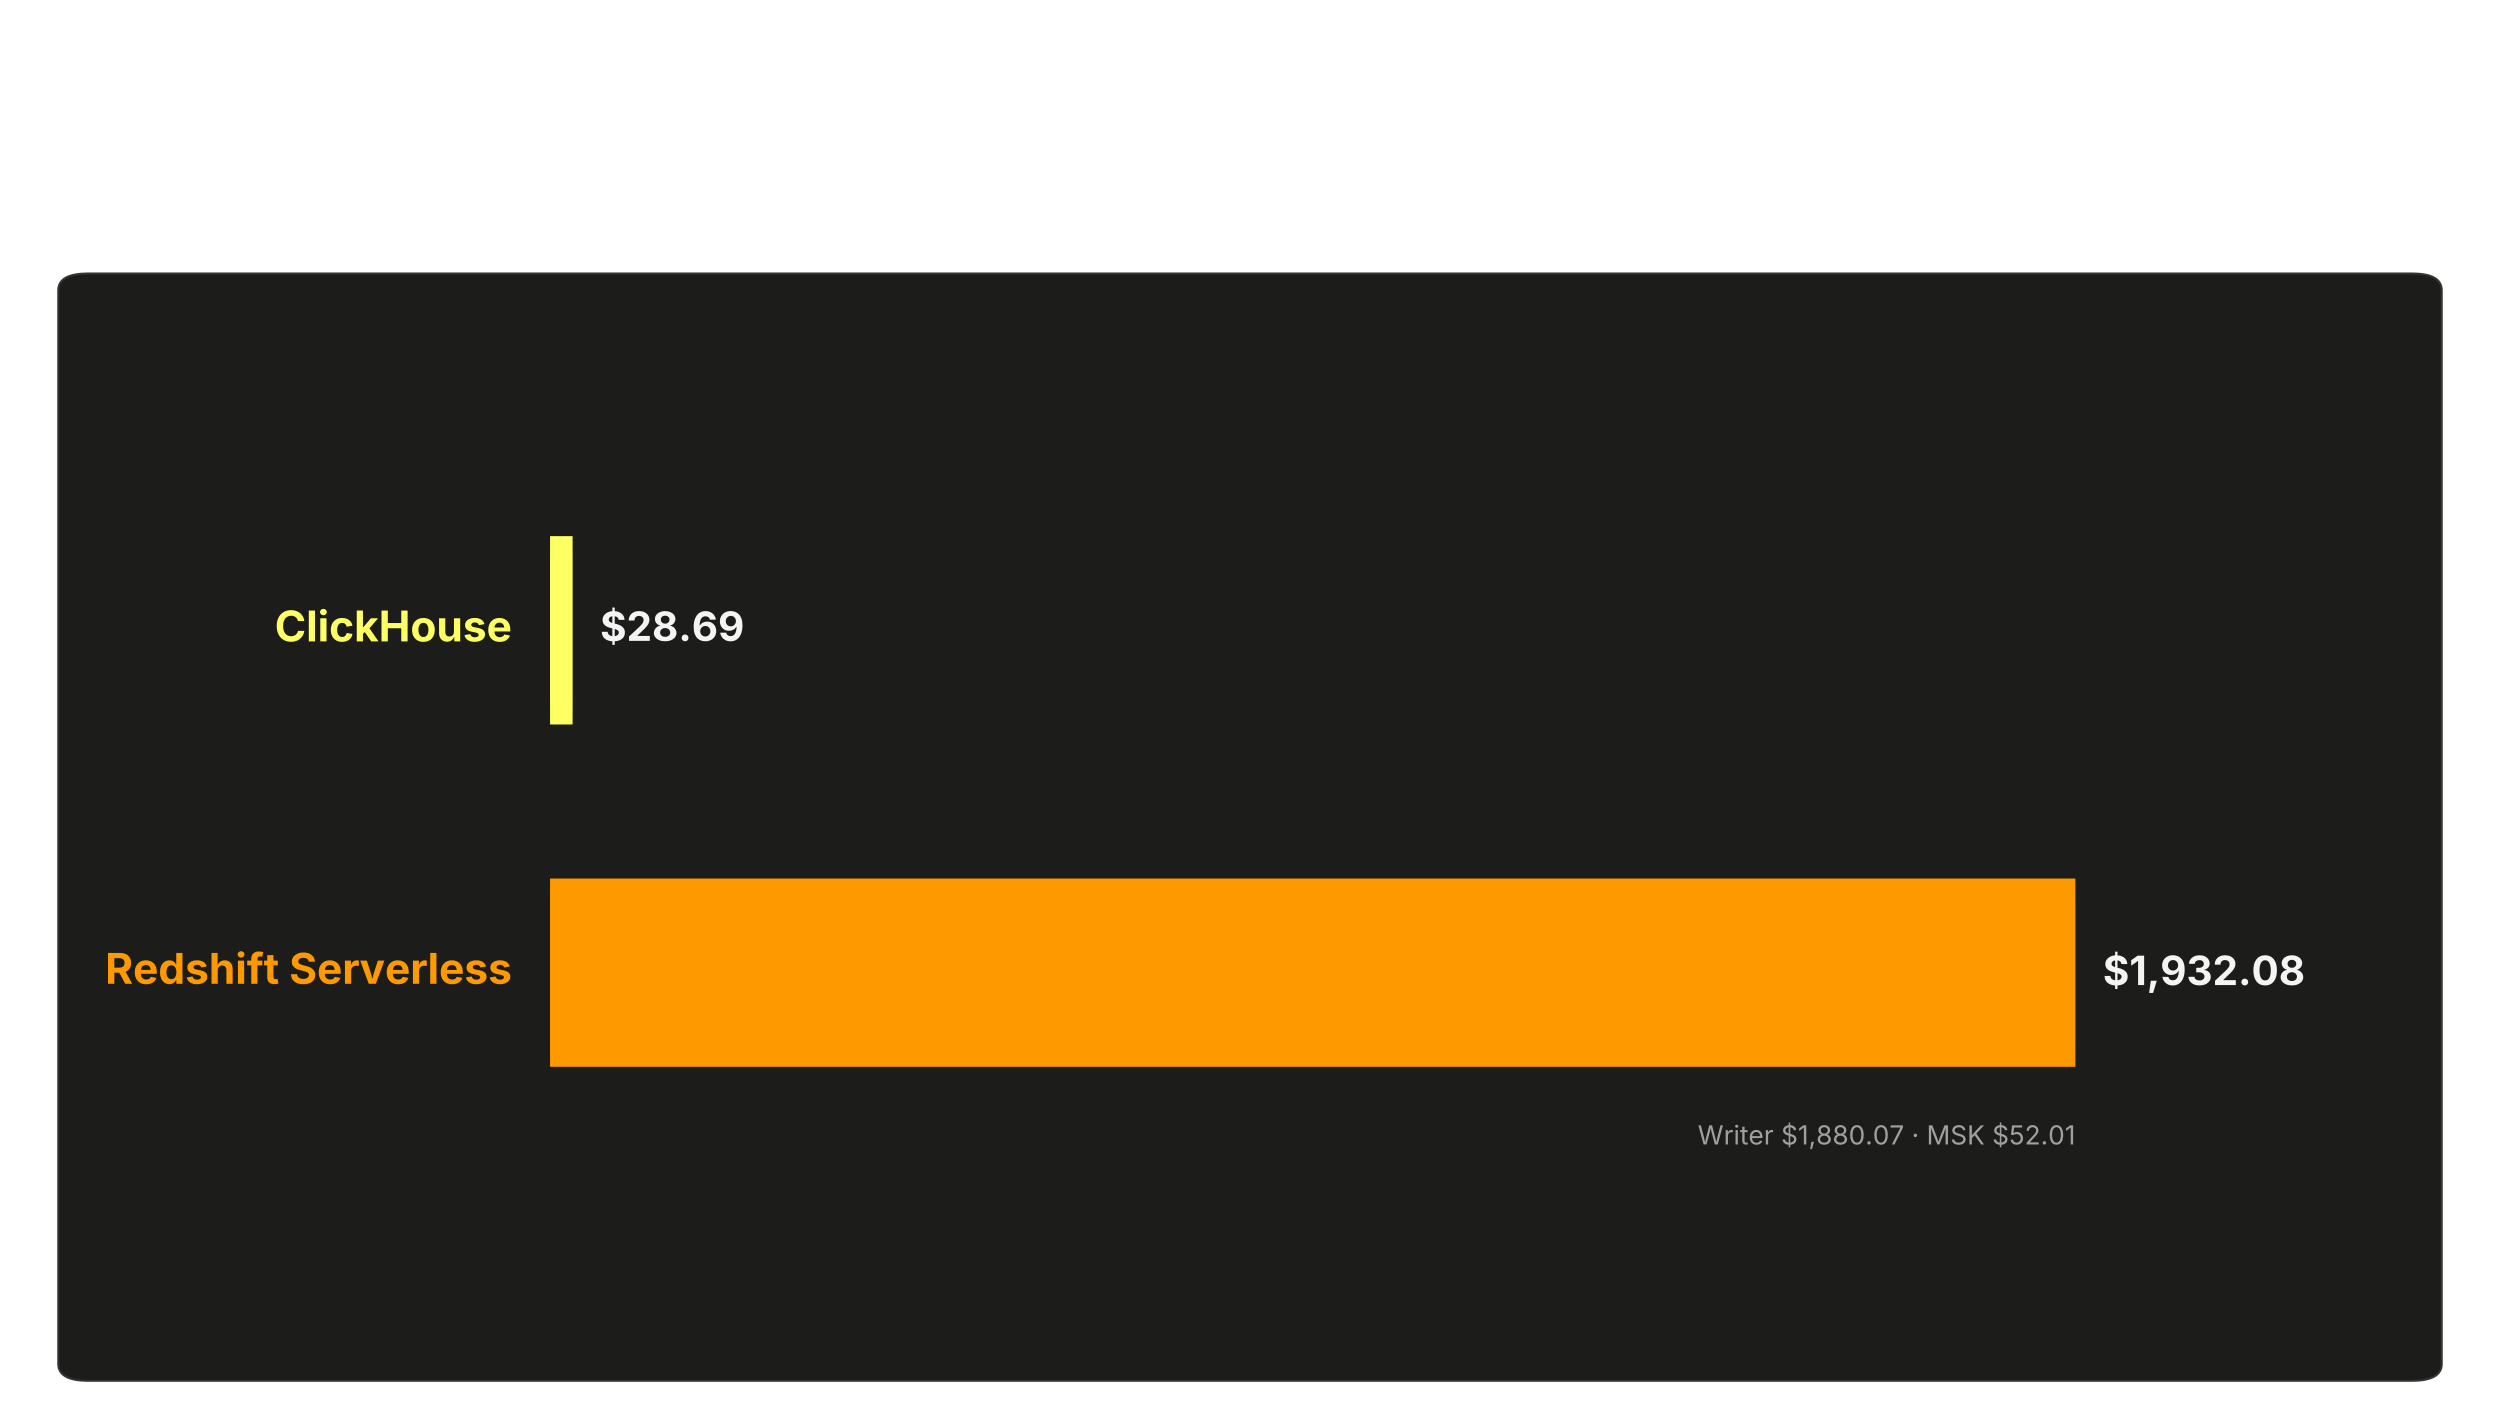
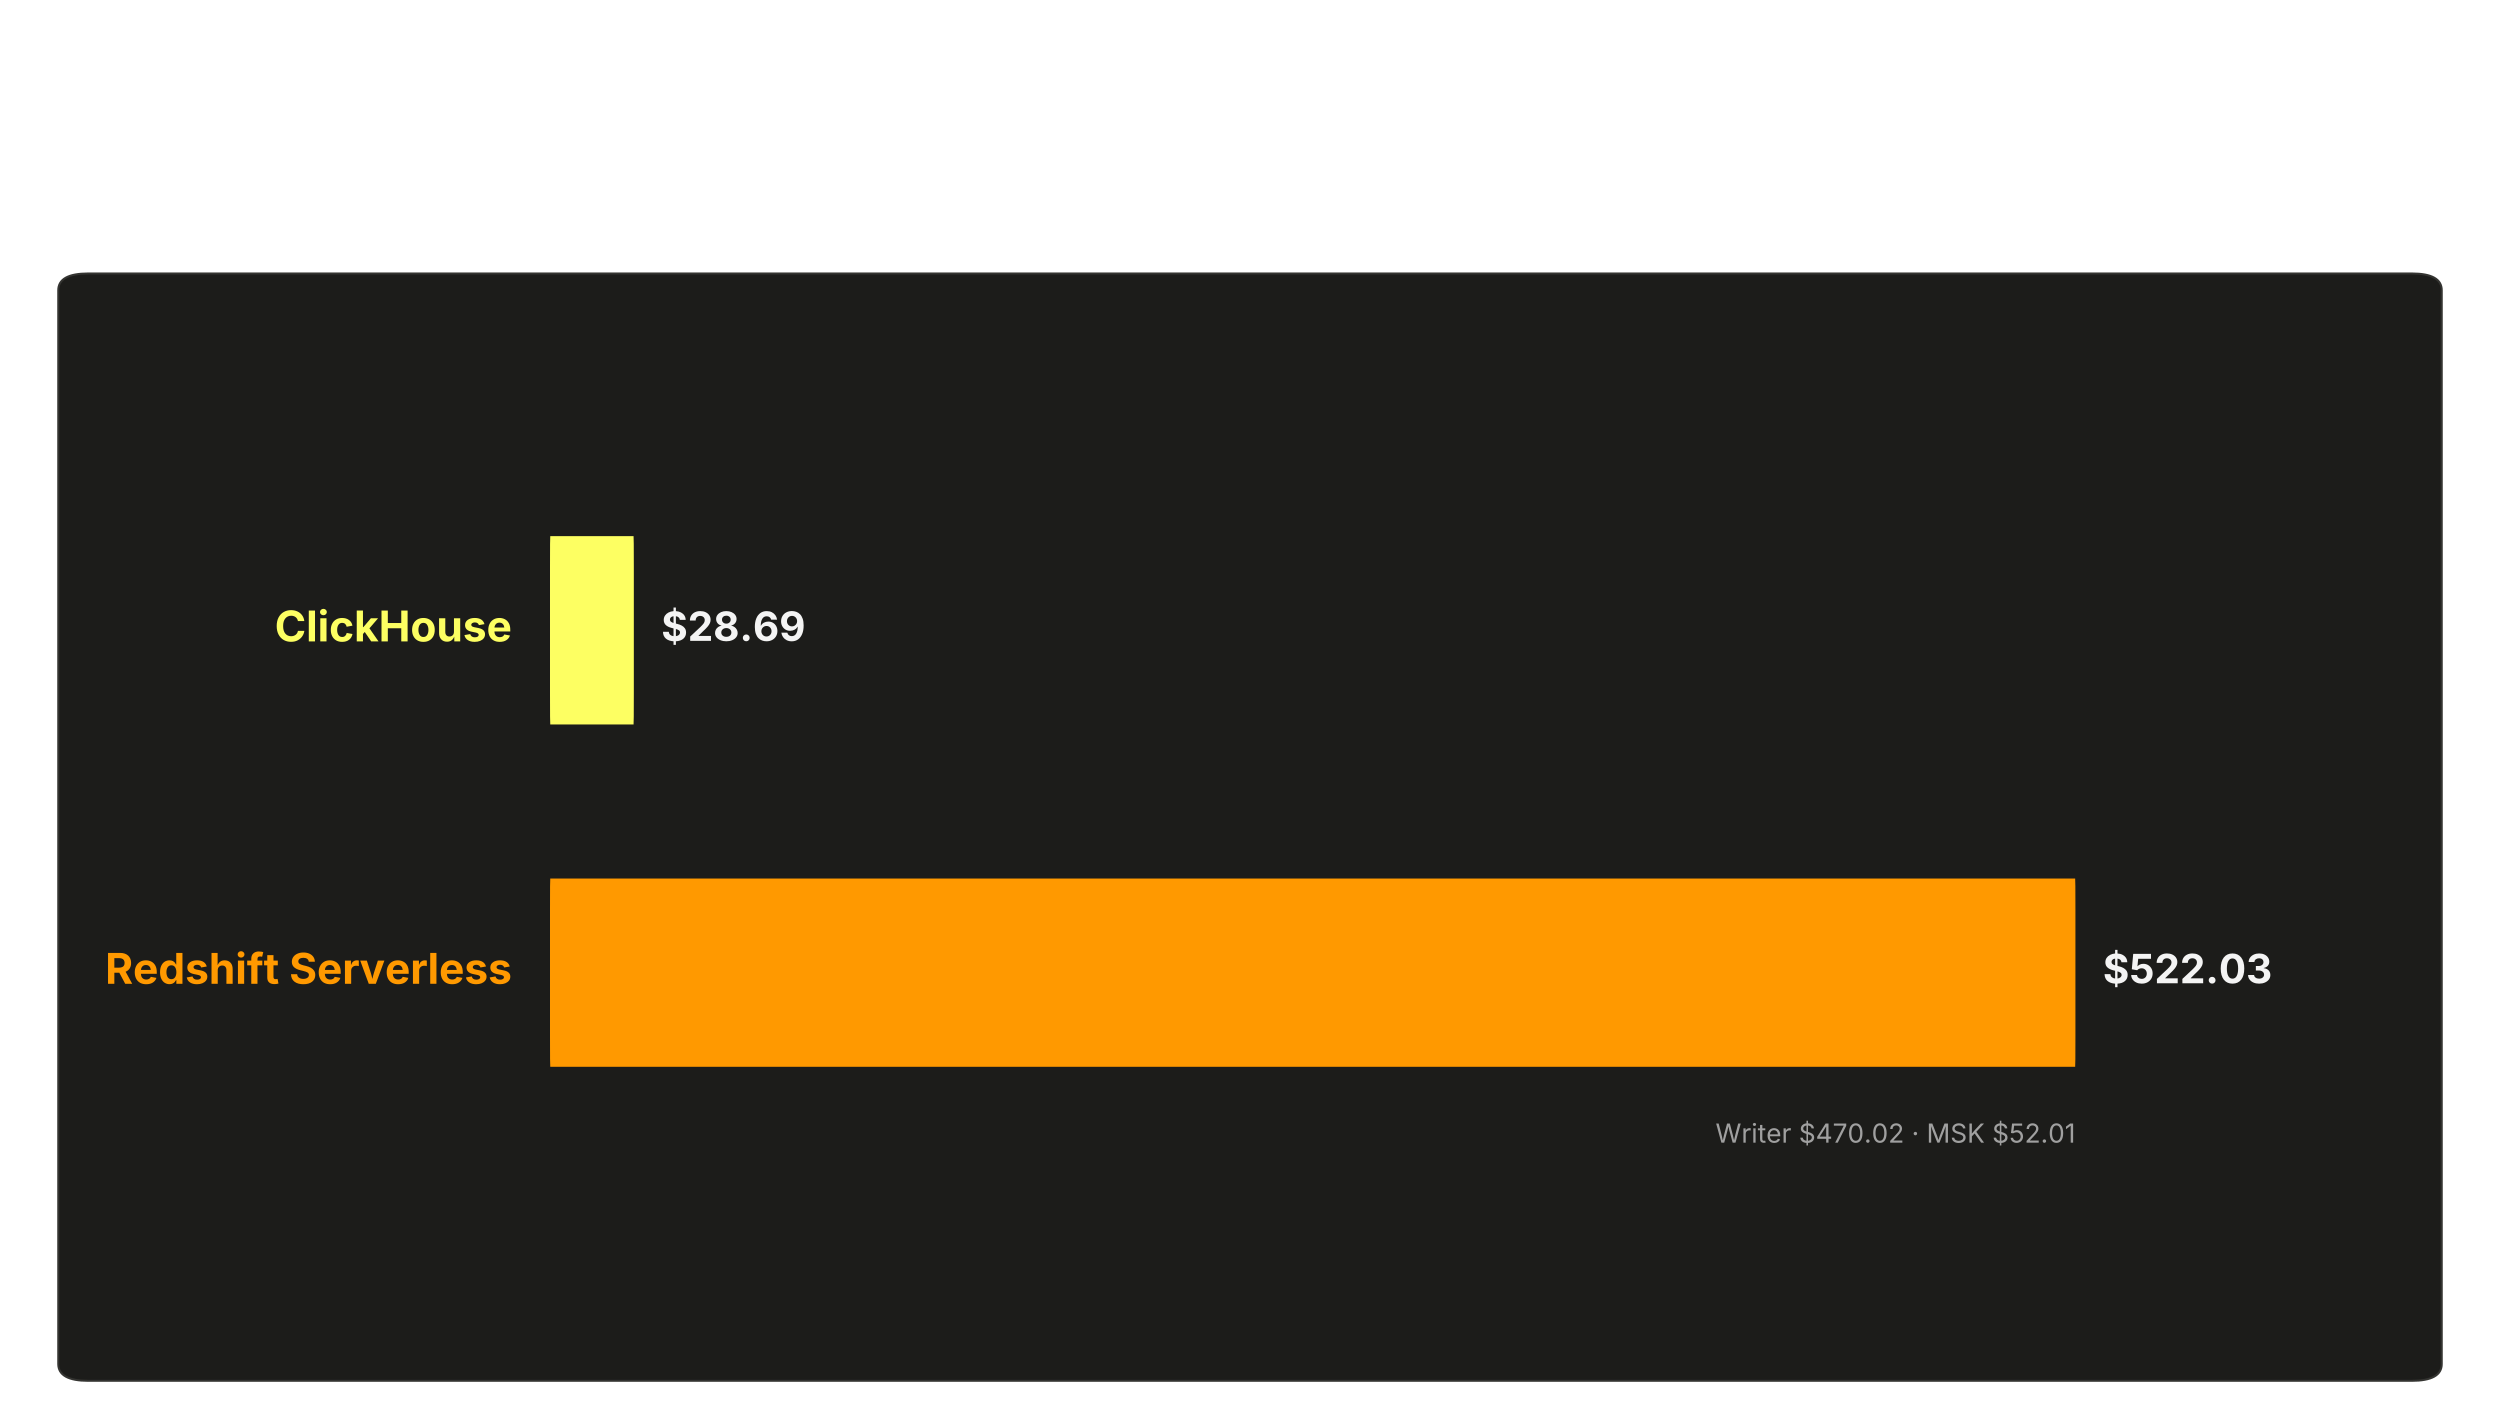
<svg xmlns="http://www.w3.org/2000/svg" xmlns:xlink="http://www.w3.org/1999/xlink" width="1237.44pt" height="696pt" viewBox="0 0 1237.44 696" version="1.1">
  <defs>
    <style type="text/css">*{stroke-linejoin: round; stroke-linecap: butt}</style>
  </defs>
  <g id="figure_1">
    <g id="patch_1">
      <path d="M 0 696  L 1237.44 696  L 1237.44 0  L 0 0  L 0 696  z " style="fill: none; opacity: 0" />
    </g>
    <g id="patch_2">
      <path d="M 43.682 683.472  L 1193.758 683.472  Q 1208.608 683.472 1208.608 675.12  L 1208.608 143.712  Q 1208.608 135.36 1193.758 135.36  L 43.682 135.36  Q 28.832 135.36 28.832 143.712  L 28.832 675.12  Q 28.832 683.472 43.682 683.472  z " style="fill: #1c1c1a; stroke: #343431; stroke-linejoin: miter" />
    </g>
    <g id="axes_1">
      <g id="patch_3">
-         <path d="M 272.272 358.591  L 283.412 358.591  Q 283.448 358.591 283.448 343.34  L 283.448 280.639  Q 283.448 265.388 283.412 265.388  L 272.272 265.388  Q 272.237 265.388 272.237 280.639  L 272.237 343.34  Q 272.237 358.591 272.272 358.591  z " clip-path="url(#p9692824142)" style="fill: #fdff62" />
+         <path d="M 272.367 358.591  L 313.599 358.591  Q 313.729 358.591 313.729 343.34  L 313.729 280.639  Q 313.729 265.388 313.599 265.388  L 272.367 265.388  Q 272.237 265.388 272.237 280.639  L 272.237 343.34  Q 272.237 358.591 272.367 358.591  z " clip-path="url(#paad6a25123)" style="fill: #fdff62" />
      </g>
      <g id="patch_4">
-         <path d="M 272.272 528.052  L 1027.25 528.052  Q 1027.285 528.052 1027.285 512.801  L 1027.285 450.1  Q 1027.285 434.849 1027.25 434.849  L 272.272 434.849  Q 272.237 434.849 272.237 450.1  L 272.237 512.801  Q 272.237 528.052 272.272 528.052  z " clip-path="url(#p9692824142)" style="fill: #ff9900" />
+         <path d="M 272.367 528.052  L 1027.155 528.052  Q 1027.285 528.052 1027.285 512.801  L 1027.285 450.1  Q 1027.285 434.849 1027.155 434.849  L 272.367 434.849  Q 272.237 434.849 272.237 450.1  L 272.237 512.801  Q 272.237 528.052 272.367 528.052  z " clip-path="url(#paad6a25123)" style="fill: #ff9900" />
      </g>
      <g id="text_1">
        <g style="fill: #fdff62" transform="translate(135.9968 317.4857) scale(0.21 -0.21)">
          <defs>
            <path id="Inter-Bold-43" d="M 2456 -63  Q 1834 -63 1346 218  Q 859 500 576 1034  Q 294 1569 294 2325  Q 294 3084 578 3620  Q 863 4156 1353 4437  Q 1844 4719 2456 4719  Q 2984 4719 3412 4523  Q 3841 4328 4116 3958  Q 4391 3588 4459 3066  L 3494 3066  Q 3428 3444 3151 3658  Q 2875 3872 2475 3872  Q 1931 3872 1597 3469  Q 1263 3066 1263 2325  Q 1263 1569 1598 1176  Q 1934 784 2472 784  Q 2869 784 3148 998  Q 3428 1213 3497 1594  L 4463 1594  Q 4409 1159 4156 782  Q 3903 406 3473 171  Q 3044 -63 2456 -63  z " transform="scale(0.015625)" />
            <path id="Inter-Bold-6c" d="M 1338 4656  L 1338 0  L 400 0  L 400 4656  L 1338 4656  z " transform="scale(0.015625)" />
            <path id="Inter-Bold-69" d="M 400 0  L 400 3494  L 1338 3494  L 1338 0  L 400 0  z M 871 3950  Q 658 3950 508 4090  Q 358 4231 358 4431  Q 358 4631 508 4772  Q 658 4913 871 4913  Q 1083 4913 1234 4772  Q 1386 4631 1386 4431  Q 1386 4231 1234 4090  Q 1083 3950 871 3950  z " transform="scale(0.015625)" />
            <path id="Inter-Bold-63" d="M 1963 -69  Q 1434 -69 1051 157  Q 669 384 461 789  Q 253 1194 253 1731  Q 253 2272 461 2678  Q 669 3084 1051 3311  Q 1434 3538 1963 3538  Q 2584 3538 3000 3227  Q 3416 2916 3516 2375  L 2644 2213  Q 2584 2484 2414 2642  Q 2244 2800 1972 2800  Q 1597 2800 1403 2504  Q 1209 2209 1209 1734  Q 1209 1266 1403 967  Q 1597 669 1972 669  Q 2244 669 2419 833  Q 2594 997 2650 1278  L 3522 1119  Q 3422 566 3006 248  Q 2591 -69 1963 -69  z " transform="scale(0.015625)" />
            <path id="Inter-Bold-6b" d="M 400 0  L 400 4656  L 1338 4656  L 1338 2150  L 1391 2150  L 2534 3494  L 3619 3494  L 2313 1978  L 3684 0  L 2581 0  L 1606 1425  L 1338 1122  L 1338 0  L 400 0  z " transform="scale(0.015625)" />
            <path id="Inter-Bold-48" d="M 422 0  L 422 4656  L 1375 4656  L 1375 2775  L 3403 2775  L 3403 4656  L 4359 4656  L 4359 0  L 3403 0  L 3403 1984  L 1375 1984  L 1375 0  L 422 0  z " transform="scale(0.015625)" />
            <path id="Inter-Bold-6f" d="M 1963 -69  Q 1438 -69 1053 157  Q 669 384 461 789  Q 253 1194 253 1731  Q 253 2272 461 2678  Q 669 3084 1053 3311  Q 1438 3538 1963 3538  Q 2488 3538 2872 3311  Q 3256 3084 3464 2678  Q 3672 2272 3672 1731  Q 3672 1194 3464 789  Q 3256 384 2872 157  Q 2488 -69 1963 -69  z M 1963 669  Q 2338 669 2528 972  Q 2719 1275 2719 1734  Q 2719 2197 2528 2498  Q 2338 2800 1963 2800  Q 1588 2800 1398 2498  Q 1209 2197 1209 1734  Q 1209 1275 1398 972  Q 1588 669 1963 669  z " transform="scale(0.015625)" />
            <path id="Inter-Bold-75" d="M 1603 -44  Q 1059 -44 729 306  Q 400 656 400 1272  L 400 3494  L 1338 3494  L 1338 1434  Q 1338 1109 1506 925  Q 1675 741 1969 741  Q 2269 741 2458 933  Q 2647 1125 2647 1472  L 2647 3494  L 3588 3494  L 3588 0  L 2700 0  L 2688 725  Q 2541 353 2270 154  Q 2000 -44 1603 -44  z " transform="scale(0.015625)" />
            <path id="Inter-Bold-73" d="M 1788 -69  Q 1156 -69 745 200  Q 334 469 244 956  L 1116 1106  Q 1250 619 1816 619  Q 2084 619 2239 720  Q 2394 822 2394 978  Q 2394 1244 1944 1338  L 1341 1463  Q 334 1669 334 2453  Q 334 2956 737 3247  Q 1141 3538 1803 3538  Q 2425 3538 2794 3284  Q 3163 3031 3259 2606  L 2428 2459  Q 2372 2638 2222 2752  Q 2072 2866 1816 2866  Q 1584 2866 1428 2767  Q 1272 2669 1272 2513  Q 1272 2381 1373 2289  Q 1475 2197 1722 2147  L 2350 2022  Q 3350 1819 3350 1078  Q 3350 734 3150 476  Q 2950 219 2597 75  Q 2244 -69 1788 -69  z " transform="scale(0.015625)" />
            <path id="Inter-Bold-65" d="M 1978 -69  Q 1444 -69 1056 150  Q 669 369 461 772  Q 253 1175 253 1728  Q 253 2269 461 2675  Q 669 3081 1045 3309  Q 1422 3538 1931 3538  Q 2388 3538 2759 3344  Q 3131 3150 3351 2756  Q 3572 2363 3572 1766  L 3572 1503  L 1181 1503  Q 1197 1075 1419 856  Q 1641 638 1994 638  Q 2241 638 2417 742  Q 2594 847 2669 1050  L 3519 891  Q 3391 456 2989 193  Q 2588 -69 1978 -69  z M 1188 2091  L 2669 2091  Q 2634 2431 2450 2631  Q 2266 2831 1941 2831  Q 1603 2831 1409 2623  Q 1216 2416 1188 2091  z " transform="scale(0.015625)" />
          </defs>
          <use xlink:href="#Inter-Bold-43" />
          <use xlink:href="#Inter-Bold-6c" transform="translate(73.97461 0)" />
          <use xlink:href="#Inter-Bold-69" transform="translate(101.0742 0)" />
          <use xlink:href="#Inter-Bold-63" transform="translate(128.1738 0)" />
          <use xlink:href="#Inter-Bold-6b" transform="translate(187.0117 0)" />
          <use xlink:href="#Inter-Bold-48" transform="translate(245.0195 0)" />
          <use xlink:href="#Inter-Bold-6f" transform="translate(319.7266 0)" />
          <use xlink:href="#Inter-Bold-75" transform="translate(381.0547 0)" />
          <use xlink:href="#Inter-Bold-73" transform="translate(443.3105 0)" />
          <use xlink:href="#Inter-Bold-65" transform="translate(499.3164 0)" />
        </g>
      </g>
      <g id="text_2">
-         <g style="fill: #f4f4f4" transform="translate(297.0384 317.2239) scale(0.2 -0.2)">
+         <g style="fill: #f4f4f4" transform="translate(327.32 317.2239) scale(0.2 -0.2)">
          <defs>
            <path id="Inter-Bold-24" d="M 1938 -628  L 1938 -63  Q 1181 -19 732 362  Q 284 744 266 1444  L 1194 1444  Q 1216 1131 1419 957  Q 1622 784 1938 747  L 1938 1978  L 1650 2050  Q 1059 2194 725 2501  Q 391 2809 391 3316  Q 391 3709 589 4009  Q 788 4309 1136 4492  Q 1484 4675 1938 4713  L 1938 5284  L 2313 5284  L 2313 4713  Q 2781 4684 3126 4500  Q 3472 4316 3664 4016  Q 3856 3716 3863 3328  L 2941 3328  Q 2919 3572 2755 3720  Q 2591 3869 2313 3906  L 2313 2741  L 2534 2688  Q 2925 2597 3240 2426  Q 3556 2256 3740 1986  Q 3925 1716 3925 1325  Q 3925 725 3501 351  Q 3078 -22 2313 -63  L 2313 -628  L 1938 -628  z M 2313 750  Q 2613 791 2789 945  Q 2966 1100 2966 1331  Q 2966 1547 2795 1670  Q 2625 1794 2313 1881  L 2313 750  z M 1938 2838  L 1938 3903  Q 1663 3866 1516 3722  Q 1369 3578 1369 3378  Q 1369 3156 1534 3032  Q 1700 2909 1938 2838  z " transform="scale(0.015625)" />
            <path id="Inter-Bold-32" d="M 388 0  L 388 688  L 2038 2234  Q 2353 2544 2523 2773  Q 2694 3003 2694 3284  Q 2694 3597 2489 3776  Q 2284 3956 1972 3956  Q 1647 3956 1451 3762  Q 1256 3569 1256 3228  L 344 3228  Q 344 3681 551 4017  Q 759 4353 1128 4536  Q 1497 4719 1978 4719  Q 2472 4719 2840 4542  Q 3209 4366 3414 4056  Q 3619 3747 3619 3344  Q 3619 3084 3517 2831  Q 3416 2578 3155 2264  Q 2894 1950 2416 1513  L 1713 819  L 1713 784  L 3681 784  L 3681 0  L 388 0  z " transform="scale(0.015625)" />
            <path id="Inter-Bold-38" d="M 2081 -63  Q 1559 -63 1156 107  Q 753 278 523 575  Q 294 872 294 1250  Q 294 1541 425 1786  Q 556 2031 784 2195  Q 1013 2359 1297 2406  L 1297 2434  Q 925 2513 694 2800  Q 463 3088 463 3469  Q 463 3828 672 4111  Q 881 4394 1247 4556  Q 1613 4719 2081 4719  Q 2547 4719 2914 4556  Q 3281 4394 3492 4111  Q 3703 3828 3703 3469  Q 3703 3088 3468 2800  Q 3234 2513 2872 2434  L 2872 2406  Q 3150 2359 3376 2195  Q 3603 2031 3739 1786  Q 3875 1541 3875 1250  Q 3875 872 3644 575  Q 3413 278 3008 107  Q 2603 -63 2081 -63  z M 2081 644  Q 2438 644 2658 833  Q 2878 1022 2878 1325  Q 2878 1634 2651 1832  Q 2425 2031 2081 2031  Q 1734 2031 1509 1832  Q 1284 1634 1284 1325  Q 1284 1025 1503 834  Q 1722 644 2081 644  z M 2081 2731  Q 2378 2731 2573 2909  Q 2769 3088 2769 3366  Q 2769 3644 2576 3817  Q 2384 3991 2081 3991  Q 1778 3991 1586 3819  Q 1394 3647 1394 3366  Q 1394 3088 1587 2909  Q 1781 2731 2081 2731  z " transform="scale(0.015625)" />
            <path id="Inter-Bold-2e" d="M 1069 -59  Q 841 -59 684 95  Q 528 250 528 478  Q 528 706 684 861  Q 841 1016 1069 1016  Q 1297 1016 1453 861  Q 1609 706 1609 478  Q 1609 250 1453 95  Q 1297 -59 1069 -59  z " transform="scale(0.015625)" />
            <path id="Inter-Bold-36" d="M 2138 -63  Q 1781 -63 1451 56  Q 1122 175 861 439  Q 600 703 447 1140  Q 294 1578 294 2219  Q 294 3000 525 3561  Q 756 4122 1178 4420  Q 1600 4719 2172 4719  Q 2631 4719 2984 4541  Q 3338 4363 3553 4055  Q 3769 3747 3816 3366  L 2878 3366  Q 2819 3613 2633 3755  Q 2447 3897 2172 3897  Q 1713 3897 1472 3497  Q 1231 3097 1231 2409  L 1263 2409  Q 1419 2713 1734 2886  Q 2050 3059 2431 3059  Q 2841 3059 3166 2865  Q 3491 2672 3678 2333  Q 3866 1994 3866 1556  Q 3866 1084 3647 718  Q 3428 353 3039 145  Q 2650 -63 2138 -63  z M 2131 694  Q 2475 694 2706 934  Q 2938 1175 2938 1531  Q 2938 1881 2711 2122  Q 2484 2363 2138 2363  Q 1909 2363 1725 2248  Q 1541 2134 1434 1945  Q 1328 1756 1328 1528  Q 1328 1300 1433 1109  Q 1538 919 1719 806  Q 1900 694 2131 694  z " transform="scale(0.015625)" />
            <path id="Inter-Bold-39" d="M 1988 -69  Q 1528 -69 1173 112  Q 819 294 603 603  Q 388 913 341 1297  L 1284 1297  Q 1341 1047 1525 900  Q 1709 753 1988 753  Q 2447 753 2689 1156  Q 2931 1559 2931 2250  L 2900 2250  Q 2741 1947 2427 1772  Q 2113 1597 1731 1597  Q 1316 1597 992 1790  Q 669 1984 481 2325  Q 294 2666 294 3103  Q 294 3572 512 3940  Q 731 4309 1120 4518  Q 1509 4728 2028 4725  Q 2378 4722 2708 4603  Q 3038 4484 3298 4218  Q 3559 3953 3712 3517  Q 3866 3081 3866 2441  Q 3866 1656 3634 1093  Q 3403 531 2981 231  Q 2559 -69 1988 -69  z M 2022 2297  Q 2250 2297 2434 2411  Q 2619 2525 2726 2714  Q 2834 2903 2834 3134  Q 2834 3359 2729 3546  Q 2625 3734 2444 3848  Q 2263 3963 2028 3963  Q 1800 3963 1617 3852  Q 1434 3741 1328 3552  Q 1222 3363 1222 3128  Q 1222 2775 1448 2536  Q 1675 2297 2022 2297  z " transform="scale(0.015625)" />
          </defs>
          <use xlink:href="#Inter-Bold-24" />
          <use xlink:href="#Inter-Bold-32" transform="translate(65.47852 0)" />
          <use xlink:href="#Inter-Bold-38" transform="translate(128.4668 0)" />
          <use xlink:href="#Inter-Bold-2e" transform="translate(193.5547 0)" />
          <use xlink:href="#Inter-Bold-36" transform="translate(226.9531 0)" />
          <use xlink:href="#Inter-Bold-39" transform="translate(291.8945 0)" />
        </g>
      </g>
      <g id="text_3">
        <g style="fill: #ff9900" transform="translate(52.08544 486.9465) scale(0.21 -0.21)">
          <defs>
            <path id="Inter-Bold-52" d="M 422 0  L 422 4656  L 2238 4656  Q 3031 4656 3467 4242  Q 3903 3828 3903 3141  Q 3903 2663 3690 2323  Q 3478 1984 3078 1816  L 4069 0  L 3013 0  L 2125 1663  L 1375 1663  L 1375 0  L 422 0  z M 1375 2434  L 2063 2434  Q 2919 2434 2919 3141  Q 2919 3494 2708 3681  Q 2497 3869 2059 3869  L 1375 3869  L 1375 2434  z " transform="scale(0.015625)" />
            <path id="Inter-Bold-64" d="M 1678 -59  Q 1275 -59 953 148  Q 631 356 442 757  Q 253 1159 253 1741  Q 253 2338 447 2738  Q 641 3138 962 3338  Q 1284 3538 1672 3538  Q 1969 3538 2166 3438  Q 2363 3338 2483 3191  Q 2603 3044 2666 2906  L 2697 2906  L 2697 4656  L 3634 4656  L 3634 0  L 2713 0  L 2713 559  L 2666 559  Q 2600 419 2478 276  Q 2356 134 2159 37  Q 1963 -59 1678 -59  z M 1966 694  Q 2322 694 2519 981  Q 2716 1269 2716 1744  Q 2716 2219 2520 2503  Q 2325 2788 1966 2788  Q 1597 2788 1406 2495  Q 1216 2203 1216 1744  Q 1216 1281 1408 987  Q 1600 694 1966 694  z " transform="scale(0.015625)" />
            <path id="Inter-Bold-68" d="M 1338 2022  L 1338 0  L 400 0  L 400 4656  L 1319 4656  L 1319 2825  Q 1472 3166 1734 3352  Q 1997 3538 2384 3538  Q 2928 3538 3258 3188  Q 3588 2838 3588 2222  L 3588 0  L 2647 0  L 2647 2059  Q 2647 2384 2480 2568  Q 2313 2753 2016 2753  Q 1716 2753 1527 2561  Q 1338 2369 1338 2022  z " transform="scale(0.015625)" />
            <path id="Inter-Bold-66" d="M 2344 3494  L 2344 2778  L 1613 2778  L 1613 0  L 678 0  L 678 2778  L 63 2778  L 63 3494  L 678 3494  L 678 3763  Q 678 4319 1003 4597  Q 1328 4875 1813 4875  Q 2034 4875 2215 4840  Q 2397 4806 2484 4778  L 2316 4072  Q 2259 4088 2176 4103  Q 2094 4119 2003 4119  Q 1788 4119 1700 4017  Q 1613 3916 1613 3731  L 1613 3494  L 2344 3494  z " transform="scale(0.015625)" />
            <path id="Inter-Bold-74" d="M 2134 3494  L 2134 2778  L 1481 2778  L 1481 1022  Q 1481 697 1800 697  Q 1853 697 1948 711  Q 2044 725 2097 738  L 2231 34  Q 2075 -13 1920 -31  Q 1766 -50 1625 -50  Q 1100 -50 822 204  Q 544 459 544 941  L 544 2778  L 63 2778  L 63 3494  L 544 3494  L 544 4325  L 1481 4325  L 1481 3494  L 2134 3494  z " transform="scale(0.015625)" />
            <path id="Inter-Bold-20" transform="scale(0.015625)" />
            <path id="Inter-Bold-53" d="M 2128 -69  Q 1288 -69 786 317  Q 284 703 266 1444  L 1194 1444  Q 1219 1091 1476 914  Q 1734 738 2119 738  Q 2500 738 2733 902  Q 2966 1066 2966 1331  Q 2966 1572 2755 1700  Q 2544 1828 2163 1922  L 1650 2050  Q 1059 2194 725 2501  Q 391 2809 391 3316  Q 391 3738 617 4053  Q 844 4369 1239 4544  Q 1634 4719 2141 4719  Q 2656 4719 3040 4542  Q 3425 4366 3640 4052  Q 3856 3738 3863 3328  L 2941 3328  Q 2916 3609 2702 3762  Q 2488 3916 2131 3916  Q 1766 3916 1567 3764  Q 1369 3613 1369 3378  Q 1369 3119 1592 2991  Q 1816 2863 2113 2791  L 2534 2688  Q 2925 2597 3240 2426  Q 3556 2256 3740 1986  Q 3925 1716 3925 1325  Q 3925 691 3451 311  Q 2978 -69 2128 -69  z " transform="scale(0.015625)" />
            <path id="Inter-Bold-72" d="M 400 0  L 400 3494  L 1306 3494  L 1306 2884  L 1344 2884  Q 1441 3206 1667 3373  Q 1894 3541 2188 3541  Q 2347 3541 2491 3509  L 2491 2672  Q 2428 2691 2308 2705  Q 2188 2719 2084 2719  Q 1759 2719 1548 2516  Q 1338 2313 1338 1988  L 1338 0  L 400 0  z " transform="scale(0.015625)" />
            <path id="Inter-Bold-76" d="M 1384 0  L 97 3494  L 1094 3494  L 1681 1681  Q 1753 1447 1814 1209  Q 1875 972 1931 728  Q 1984 972 2042 1208  Q 2100 1444 2175 1681  L 2756 3494  L 3741 3494  L 2450 0  L 1384 0  z " transform="scale(0.015625)" />
          </defs>
          <use xlink:href="#Inter-Bold-52" />
          <use xlink:href="#Inter-Bold-65" transform="translate(65.67383 0)" />
          <use xlink:href="#Inter-Bold-64" transform="translate(125.2441 0)" />
          <use xlink:href="#Inter-Bold-73" transform="translate(188.2812 0)" />
          <use xlink:href="#Inter-Bold-68" transform="translate(244.2871 0)" />
          <use xlink:href="#Inter-Bold-69" transform="translate(306.543 0)" />
          <use xlink:href="#Inter-Bold-66" transform="translate(333.6426 0)" />
          <use xlink:href="#Inter-Bold-74" transform="translate(373.4375 0)" />
          <use xlink:href="#Inter-Bold-20" transform="translate(410.0586 0)" />
          <use xlink:href="#Inter-Bold-53" transform="translate(433.7402 0)" />
          <use xlink:href="#Inter-Bold-65" transform="translate(499.2188 0)" />
          <use xlink:href="#Inter-Bold-72" transform="translate(558.7891 0)" />
          <use xlink:href="#Inter-Bold-76" transform="translate(599.5117 0)" />
          <use xlink:href="#Inter-Bold-65" transform="translate(659.4727 0)" />
          <use xlink:href="#Inter-Bold-72" transform="translate(719.043 0)" />
          <use xlink:href="#Inter-Bold-6c" transform="translate(759.7656 0)" />
          <use xlink:href="#Inter-Bold-65" transform="translate(786.8652 0)" />
          <use xlink:href="#Inter-Bold-73" transform="translate(846.4355 0)" />
          <use xlink:href="#Inter-Bold-73" transform="translate(902.4414 0)" />
        </g>
      </g>
      <g id="text_4">
-         <g style="fill: #f4f4f4" transform="translate(1040.876 487.577) scale(0.2 -0.2)">
+         <g style="fill: #f4f4f4" transform="translate(1040.876 486.6848) scale(0.2 -0.2)">
          <defs>
-             <path id="Inter-Bold-31" d="M 2341 4656  L 2341 0  L 1388 0  L 1388 3816  L 1356 3816  L 291 3063  L 291 3934  L 1319 4656  L 2341 4656  z " transform="scale(0.015625)" />
-             <path id="Inter-Bold-2c" d="M 372 -1249  L 647 688  L 1584 688  L 1009 -1249  L 372 -1249  z " transform="scale(0.015625)" />
+             <path id="Inter-Bold-35" d="M 1963 -63  Q 1484 -63 1111 114  Q 738 291 520 600  Q 303 909 291 1306  L 1222 1306  Q 1234 1034 1450 864  Q 1666 694 1963 694  Q 2313 694 2538 925  Q 2763 1156 2763 1525  Q 2763 1897 2533 2133  Q 2303 2369 1947 2369  Q 1738 2369 1545 2284  Q 1353 2200 1247 2063  L 391 2213  L 613 4656  L 3431 4656  L 3431 3869  L 1403 3869  L 1284 2691  L 1309 2691  Q 1434 2859 1679 2968  Q 1925 3078 2225 3078  Q 2647 3078 2976 2881  Q 3306 2684 3497 2339  Q 3688 1994 3688 1547  Q 3688 1078 3470 715  Q 3253 353 2864 145  Q 2475 -63 1963 -63  z " transform="scale(0.015625)" />
+             <path id="Inter-Bold-30" d="M 2156 -63  Q 1275 -63 784 565  Q 294 1194 294 2325  Q 294 3456 786 4087  Q 1278 4719 2156 4719  Q 3038 4719 3530 4086  Q 4022 3453 4022 2325  Q 4022 1194 3531 565  Q 3041 -63 2156 -63  z M 2156 728  Q 2588 728 2819 1143  Q 3050 1559 3050 2325  Q 3050 3094 2819 3512  Q 2588 3931 2156 3931  Q 1728 3931 1497 3511  Q 1266 3091 1266 2325  Q 1266 1559 1495 1143  Q 1725 728 2156 728  z " transform="scale(0.015625)" />
            <path id="Inter-Bold-33" d="M 2059 -63  Q 1553 -63 1161 110  Q 769 284 542 593  Q 316 903 309 1306  L 1269 1306  Q 1281 1044 1506 886  Q 1731 728 2063 728  Q 2406 728 2625 904  Q 2844 1081 2844 1366  Q 2844 1653 2612 1836  Q 2381 2019 1975 2019  L 1544 2019  L 1544 2728  L 1975 2728  Q 2316 2728 2530 2900  Q 2744 3072 2744 3353  Q 2744 3622 2558 3789  Q 2372 3956 2069 3956  Q 1766 3956 1545 3797  Q 1325 3638 1319 3366  L 400 3366  Q 406 3763 628 4069  Q 850 4375 1226 4547  Q 1603 4719 2075 4719  Q 2553 4719 2912 4544  Q 3272 4369 3470 4072  Q 3669 3775 3669 3413  Q 3669 3019 3426 2758  Q 3184 2497 2797 2422  L 2797 2388  Q 3306 2322 3572 2030  Q 3838 1738 3838 1303  Q 3838 906 3609 598  Q 3381 291 2979 114  Q 2578 -63 2059 -63  z " transform="scale(0.015625)" />
-             <path id="Inter-Bold-30" d="M 2156 -63  Q 1275 -63 784 565  Q 294 1194 294 2325  Q 294 3456 786 4087  Q 1278 4719 2156 4719  Q 3038 4719 3530 4086  Q 4022 3453 4022 2325  Q 4022 1194 3531 565  Q 3041 -63 2156 -63  z M 2156 728  Q 2588 728 2819 1143  Q 3050 1559 3050 2325  Q 3050 3094 2819 3512  Q 2588 3931 2156 3931  Q 1728 3931 1497 3511  Q 1266 3091 1266 2325  Q 1266 1559 1495 1143  Q 1725 728 2156 728  z " transform="scale(0.015625)" />
          </defs>
          <use xlink:href="#Inter-Bold-24" />
-           <use xlink:href="#Inter-Bold-31" transform="translate(65.47852 0)" />
-           <use xlink:href="#Inter-Bold-2c" transform="translate(108.5938 0)" />
-           <use xlink:href="#Inter-Bold-39" transform="translate(141.9922 0)" />
-           <use xlink:href="#Inter-Bold-33" transform="translate(206.9336 0)" />
-           <use xlink:href="#Inter-Bold-32" transform="translate(271.4844 0)" />
-           <use xlink:href="#Inter-Bold-2e" transform="translate(334.4727 0)" />
-           <use xlink:href="#Inter-Bold-30" transform="translate(367.8711 0)" />
-           <use xlink:href="#Inter-Bold-38" transform="translate(435.3027 0)" />
+           <use xlink:href="#Inter-Bold-35" transform="translate(65.47852 0)" />
+           <use xlink:href="#Inter-Bold-32" transform="translate(127.6855 0)" />
+           <use xlink:href="#Inter-Bold-32" transform="translate(190.6738 0)" />
+           <use xlink:href="#Inter-Bold-2e" transform="translate(253.6621 0)" />
+           <use xlink:href="#Inter-Bold-30" transform="translate(287.0605 0)" />
+           <use xlink:href="#Inter-Bold-33" transform="translate(354.4922 0)" />
        </g>
      </g>
      <g id="text_5">
-         <g style="fill: #a0a0a0" transform="translate(840.3409 566.4823) scale(0.13 -0.13)">
+         <g style="fill: #a0a0a0" transform="translate(849.1321 565.5865) scale(0.13 -0.13)">
          <defs>
            <path id="Inter-Regular-57" d="M 1431 0  L 2125 0  L 2922 2950  C 3013 3288 3081 3603 3150 3984  C 3222 3575 3297 3247 3378 2950  L 4178 0  L 4869 0  L 6144 4656  L 5531 4656  L 4797 1800  C 4697 1406 4603 1003 4522 572  C 4434 1003 4341 1406 4238 1800  L 3491 4656  L 2816 4656  L 2063 1800  C 1956 1400 1866 991 1781 553  C 1697 991 1606 1400 1506 1800  L 769 4656  L 163 4656  L 1431 0  z " transform="scale(0.015625)" />
            <path id="Inter-Regular-72" d="M 494 0  L 1056 0  L 1056 2188  C 1056 2659 1425 3000 1928 3000  C 2078 3000 2231 2975 2266 2969  L 2266 3534  C 2200 3538 2063 3544 1981 3544  C 1566 3544 1203 3309 1075 2956  L 1038 2956  L 1038 3494  L 494 3494  L 494 0  z " transform="scale(0.015625)" />
            <path id="Inter-Regular-69" d="M 494 0  L 1056 0  L 1056 3494  L 494 3494  L 494 0  z M 778 4066  C 994 4066 1172 4231 1172 4438  C 1172 4644 994 4809 778 4809  C 566 4809 388 4644 388 4438  C 388 4231 566 4066 778 4066  z " transform="scale(0.015625)" />
            <path id="Inter-Regular-74" d="M 1869 3494  L 1150 3494  L 1150 4325  L 588 4325  L 588 3494  L 63 3494  L 63 3013  L 588 3013  L 588 863  C 588 291 944 -44 1547 -44  C 1691 -44 1850 -22 1966 19  L 1850 494  C 1756 475 1634 456 1563 456  C 1266 456 1150 594 1150 906  L 1150 3013  L 1869 3013  L 1869 3494  z " transform="scale(0.015625)" />
            <path id="Inter-Regular-65" d="M 1963 -75  C 2678 -75 3200 284 3363 813  L 2819 963  C 2688 606 2378 425 1966 425  C 1347 425 922 825 894 1556  L 3419 1556  L 3419 1791  C 3419 3081 2638 3538 1897 3538  C 944 3538 325 2791 325 1719  C 325 644 950 -75 1963 -75  z M 897 2031  C 931 2566 1297 3038 1897 3038  C 2472 3038 2794 2625 2847 2031  L 897 2031  z " transform="scale(0.015625)" />
            <path id="Inter-Regular-20" transform="scale(0.015625)" />
            <path id="Inter-Regular-24" d="M 1866 -681  L 2241 -681  L 2241 -75  C 3200 -9 3744 553 3744 1269  C 3744 2138 2925 2419 2425 2556  L 2241 2606  L 2241 4184  C 2709 4138 3053 3888 3100 3481  L 3681 3481  C 3653 4147 3081 4659 2241 4716  L 2241 5338  L 1866 5338  L 1866 4706  C 1078 4628 494 4128 494 3409  C 494 2791 931 2406 1681 2194  L 1866 2141  L 1866 459  C 1400 509 1013 753 972 1219  L 363 1219  C 413 488 966 -16 1866 -75  L 1866 -681  z M 2241 459  L 2241 2034  L 2244 2034  C 2741 1894 3166 1728 3166 1278  C 3166 831 2778 519 2241 459  z M 1866 2713  C 1528 2809 1072 2994 1072 3438  C 1072 3822 1381 4116 1866 4181  L 1866 2713  z " transform="scale(0.015625)" />
-             <path id="Inter-Regular-31" d="M 2041 4656  L 1313 4656  L 300 3909  L 300 3272  L 1425 4106  L 1456 4106  L 1456 0  L 2041 0  L 2041 4656  z " transform="scale(0.015625)" />
-             <path id="Inter-Regular-2c" d="M 400 -1122  L 831 -1122  L 1319 650  L 675 650  L 400 -1122  z " transform="scale(0.015625)" />
-             <path id="Inter-Regular-38" d="M 1978 -63  C 2916 -63 3578 478 3578 1238  C 3578 1825 3175 2325 2669 2419  L 2669 2444  C 3109 2559 3403 2988 3403 3481  C 3403 4191 2794 4719 1978 4719  C 1150 4719 550 4191 550 3481  C 550 2988 838 2559 1291 2444  L 1291 2419  C 769 2325 381 1825 381 1238  C 381 478 1031 -63 1978 -63  z M 1978 453  C 1350 453 966 775 966 1269  C 966 1784 1391 2153 1978 2153  C 2553 2153 2984 1784 2984 1269  C 2984 775 2594 453 1978 453  z M 1978 2650  C 1475 2650 1125 2966 1125 3438  C 1125 3903 1463 4206 1978 4206  C 2484 4206 2828 3903 2828 3438  C 2828 2966 2469 2650 1978 2650  z " transform="scale(0.015625)" />
+             <path id="Inter-Regular-34" d="M 375 947  L 2566 947  L 2566 0  L 3134 0  L 3134 947  L 3766 947  L 3766 1469  L 3134 1469  L 3134 4656  L 2413 4656  L 375 1431  L 375 947  z M 2569 1469  L 1009 1469  L 1009 1506  L 2531 3913  L 2569 3913  L 2569 1469  z " transform="scale(0.015625)" />
+             <path id="Inter-Regular-37" d="M 625 0  L 1250 0  L 3316 4103  L 3316 4656  L 306 4656  L 306 4134  L 2694 4134  L 2694 4097  L 625 0  z " transform="scale(0.015625)" />
            <path id="Inter-Regular-30" d="M 2019 -63  C 3059 -63 3656 809 3656 2325  C 3656 3834 3050 4719 2019 4719  C 988 4719 381 3834 381 2325  C 381 806 981 -63 2019 -63  z M 2019 456  C 1338 456 953 1144 953 2325  C 953 3509 1338 4203 2019 4203  C 2700 4203 3084 3513 3084 2325  C 3084 1144 2700 456 2019 456  z " transform="scale(0.015625)" />
            <path id="Inter-Regular-2e" d="M 922 -41  C 1156 -41 1344 147 1344 381  C 1344 616 1156 803 922 803  C 688 803 500 616 500 381  C 500 147 688 -41 922 -41  z " transform="scale(0.015625)" />
-             <path id="Inter-Regular-37" d="M 625 0  L 1250 0  L 3316 4103  L 3316 4656  L 306 4656  L 306 4134  L 2694 4134  L 2694 4097  L 625 0  z " transform="scale(0.015625)" />
+             <path id="Inter-Regular-32" d="M 481 0  L 3447 0  L 3447 522  L 1300 522  L 1300 559  L 2319 1644  C 3141 2519 3369 2916 3369 3419  C 3369 4147 2778 4719 1947 4719  C 1119 4719 494 4159 494 3334  L 1063 3334  C 1063 3859 1400 4203 1931 4203  C 2428 4203 2806 3900 2806 3413  C 2806 2984 2544 2666 2028 2106  L 481 428  L 481 0  z " transform="scale(0.015625)" />
            <path id="Inter-Regular-b7" d="M 922 1791  C 1156 1791 1344 1978 1344 2213  C 1344 2447 1156 2634 922 2634  C 688 2634 500 2447 500 2213  C 500 1978 688 1791 922 1791  z " transform="scale(0.015625)" />
            <path id="Inter-Regular-4d" d="M 563 0  L 1128 0  L 1128 2659  C 1128 3019 1116 3569 1106 4013  C 1291 3466 1472 2922 1575 2659  L 2631 0  L 3147 0  L 4188 2659  C 4294 2931 4488 3491 4656 4022  C 4644 3538 4634 3003 4634 2659  L 4634 0  L 5219 0  L 5219 4656  L 4372 4656  L 3241 1719  C 3150 1484 3006 1025 2897 659  C 2788 1038 2641 1494 2553 1719  L 1406 4656  L 563 4656  L 563 0  z " transform="scale(0.015625)" />
            <path id="Inter-Regular-53" d="M 2053 -81  C 3128 -81 3744 506 3744 1269  C 3744 2138 2925 2419 2425 2556  L 1959 2684  C 1619 2778 1072 2950 1072 3438  C 1072 3875 1472 4194 2075 4194  C 2628 4194 3047 3934 3100 3481  L 3681 3481  C 3653 4184 3013 4719 2094 4719  C 1194 4719 494 4197 494 3409  C 494 2791 931 2406 1681 2194  L 2244 2034  C 2741 1894 3166 1728 3166 1278  C 3166 781 2684 450 2053 450  C 1506 450 1019 691 972 1219  L 363 1219  C 416 438 1044 -81 2053 -81  z " transform="scale(0.015625)" />
            <path id="Inter-Regular-4b" d="M 563 0  L 1156 0  L 1156 1528  L 1828 2238  L 3419 0  L 4122 0  L 2238 2641  L 4119 4656  L 3341 4656  L 1950 3153  C 1666 2847 1406 2541 1147 2206  L 1156 3063  L 1156 4656  L 563 4656  L 563 0  z " transform="scale(0.015625)" />
            <path id="Inter-Regular-35" d="M 1863 -63  C 2759 -63 3416 594 3416 1488  C 3416 2388 2788 3047 1934 3047  C 1613 3047 1303 2934 1113 2775  L 1088 2775  L 1247 4134  L 3197 4134  L 3197 4656  L 747 4656  L 472 2350  L 1028 2281  C 1213 2422 1538 2525 1825 2525  C 2409 2525 2834 2078 2834 1478  C 2834 888 2425 459 1863 459  C 1394 459 1013 759 975 1175  L 400 1175  C 431 463 1044 -63 1863 -63  z " transform="scale(0.015625)" />
-             <path id="Inter-Regular-32" d="M 481 0  L 3447 0  L 3447 522  L 1300 522  L 1300 559  L 2319 1644  C 3141 2519 3369 2916 3369 3419  C 3369 4147 2778 4719 1947 4719  C 1119 4719 494 4159 494 3334  L 1063 3334  C 1063 3859 1400 4203 1931 4203  C 2428 4203 2806 3900 2806 3413  C 2806 2984 2544 2666 2028 2106  L 481 428  L 481 0  z " transform="scale(0.015625)" />
+             <path id="Inter-Regular-31" d="M 2041 4656  L 1313 4656  L 300 3909  L 300 3272  L 1425 4106  L 1456 4106  L 1456 0  L 2041 0  L 2041 4656  z " transform="scale(0.015625)" />
          </defs>
          <use xlink:href="#Inter-Regular-57" />
          <use xlink:href="#Inter-Regular-72" transform="translate(98.53516 0)" />
          <use xlink:href="#Inter-Regular-69" transform="translate(136.1816 0)" />
          <use xlink:href="#Inter-Regular-74" transform="translate(160.4004 0)" />
          <use xlink:href="#Inter-Regular-65" transform="translate(193.1152 0)" />
          <use xlink:href="#Inter-Regular-72" transform="translate(251.416 0)" />
          <use xlink:href="#Inter-Regular-20" transform="translate(289.0625 0)" />
          <use xlink:href="#Inter-Regular-24" transform="translate(317.1875 0)" />
-           <use xlink:href="#Inter-Regular-31" transform="translate(381.3477 0)" />
-           <use xlink:href="#Inter-Regular-2c" transform="translate(422.0215 0)" />
-           <use xlink:href="#Inter-Regular-38" transform="translate(450.8301 0)" />
-           <use xlink:href="#Inter-Regular-38" transform="translate(512.6953 0)" />
-           <use xlink:href="#Inter-Regular-30" transform="translate(574.5605 0)" />
-           <use xlink:href="#Inter-Regular-2e" transform="translate(637.6465 0)" />
-           <use xlink:href="#Inter-Regular-30" transform="translate(666.4551 0)" />
-           <use xlink:href="#Inter-Regular-37" transform="translate(729.541 0)" />
-           <use xlink:href="#Inter-Regular-20" transform="translate(786.1328 0)" />
-           <use xlink:href="#Inter-Regular-b7" transform="translate(814.2578 0)" />
-           <use xlink:href="#Inter-Regular-20" transform="translate(843.0664 0)" />
-           <use xlink:href="#Inter-Regular-4d" transform="translate(871.1914 0)" />
-           <use xlink:href="#Inter-Regular-53" transform="translate(961.5234 0)" />
-           <use xlink:href="#Inter-Regular-4b" transform="translate(1025.684 0)" />
-           <use xlink:href="#Inter-Regular-20" transform="translate(1092.871 0)" />
-           <use xlink:href="#Inter-Regular-24" transform="translate(1120.996 0)" />
-           <use xlink:href="#Inter-Regular-35" transform="translate(1185.156 0)" />
-           <use xlink:href="#Inter-Regular-32" transform="translate(1244.482 0)" />
-           <use xlink:href="#Inter-Regular-2e" transform="translate(1305.469 0)" />
-           <use xlink:href="#Inter-Regular-30" transform="translate(1334.277 0)" />
-           <use xlink:href="#Inter-Regular-31" transform="translate(1397.363 0)" />
+           <use xlink:href="#Inter-Regular-34" transform="translate(381.3477 0)" />
+           <use xlink:href="#Inter-Regular-37" transform="translate(445.9473 0)" />
+           <use xlink:href="#Inter-Regular-30" transform="translate(502.5391 0)" />
+           <use xlink:href="#Inter-Regular-2e" transform="translate(565.625 0)" />
+           <use xlink:href="#Inter-Regular-30" transform="translate(594.4336 0)" />
+           <use xlink:href="#Inter-Regular-32" transform="translate(657.5195 0)" />
+           <use xlink:href="#Inter-Regular-20" transform="translate(718.5059 0)" />
+           <use xlink:href="#Inter-Regular-b7" transform="translate(746.6309 0)" />
+           <use xlink:href="#Inter-Regular-20" transform="translate(775.4395 0)" />
+           <use xlink:href="#Inter-Regular-4d" transform="translate(803.5645 0)" />
+           <use xlink:href="#Inter-Regular-53" transform="translate(893.8965 0)" />
+           <use xlink:href="#Inter-Regular-4b" transform="translate(958.0566 0)" />
+           <use xlink:href="#Inter-Regular-20" transform="translate(1025.244 0)" />
+           <use xlink:href="#Inter-Regular-24" transform="translate(1053.369 0)" />
+           <use xlink:href="#Inter-Regular-35" transform="translate(1117.529 0)" />
+           <use xlink:href="#Inter-Regular-32" transform="translate(1176.855 0)" />
+           <use xlink:href="#Inter-Regular-2e" transform="translate(1237.842 0)" />
+           <use xlink:href="#Inter-Regular-30" transform="translate(1266.65 0)" />
+           <use xlink:href="#Inter-Regular-31" transform="translate(1329.736 0)" />
        </g>
      </g>
    </g>
  </g>
  <defs>
-     <clipPath id="p9692824142">
+     <clipPath id="paad6a25123">
      <rect x="272.237" y="201.84" width="890.957" height="389.76" />
    </clipPath>
  </defs>
</svg>
